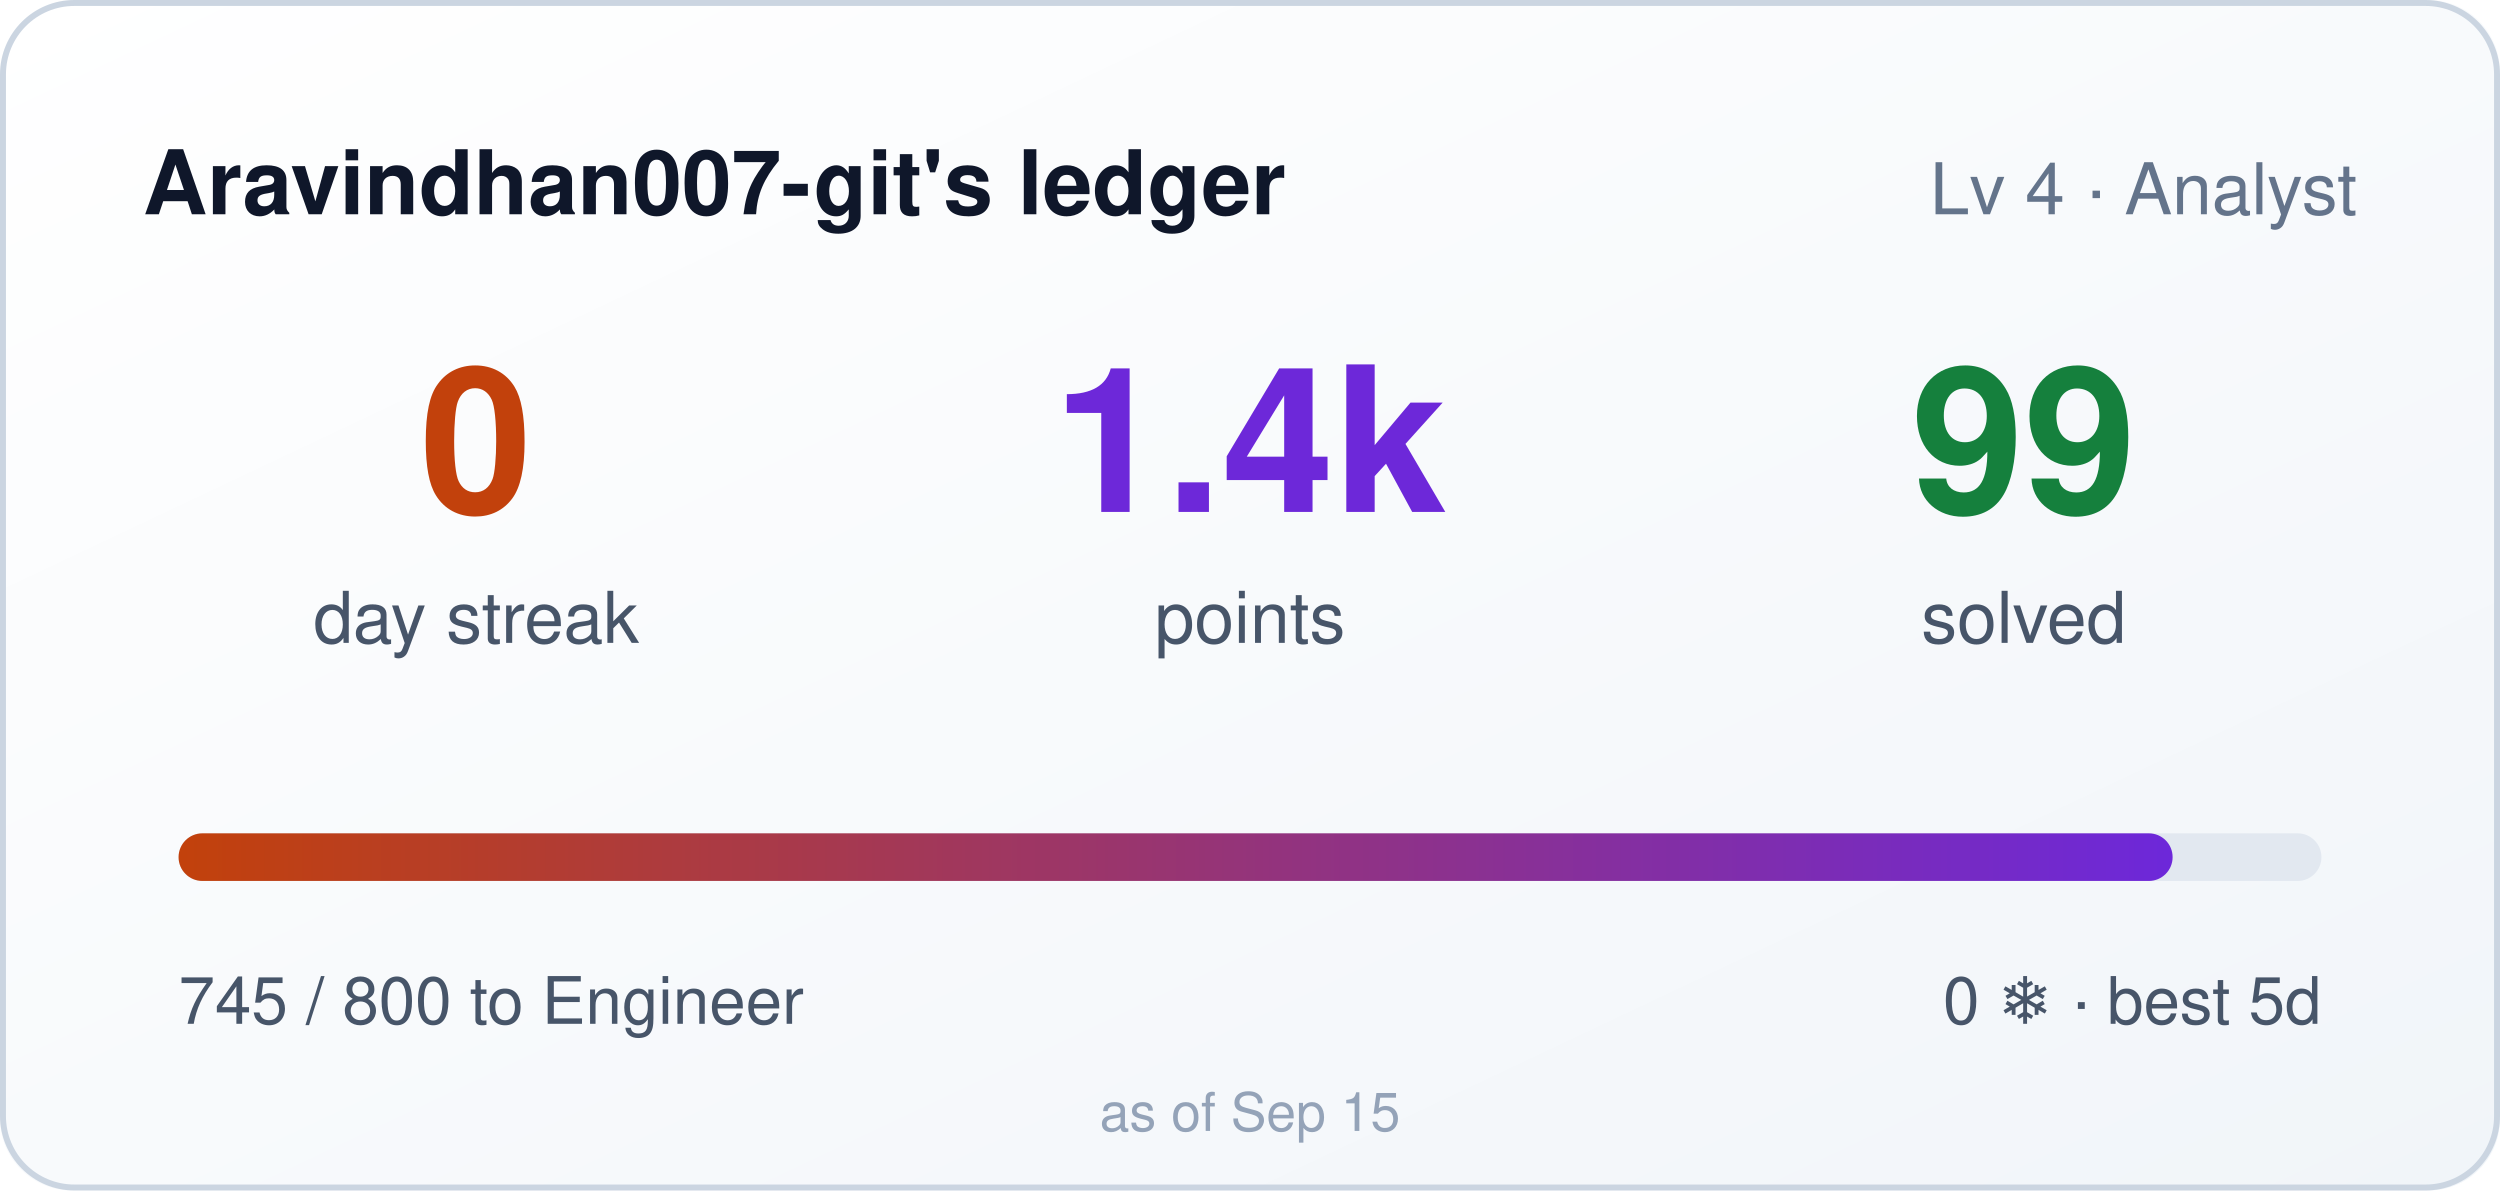
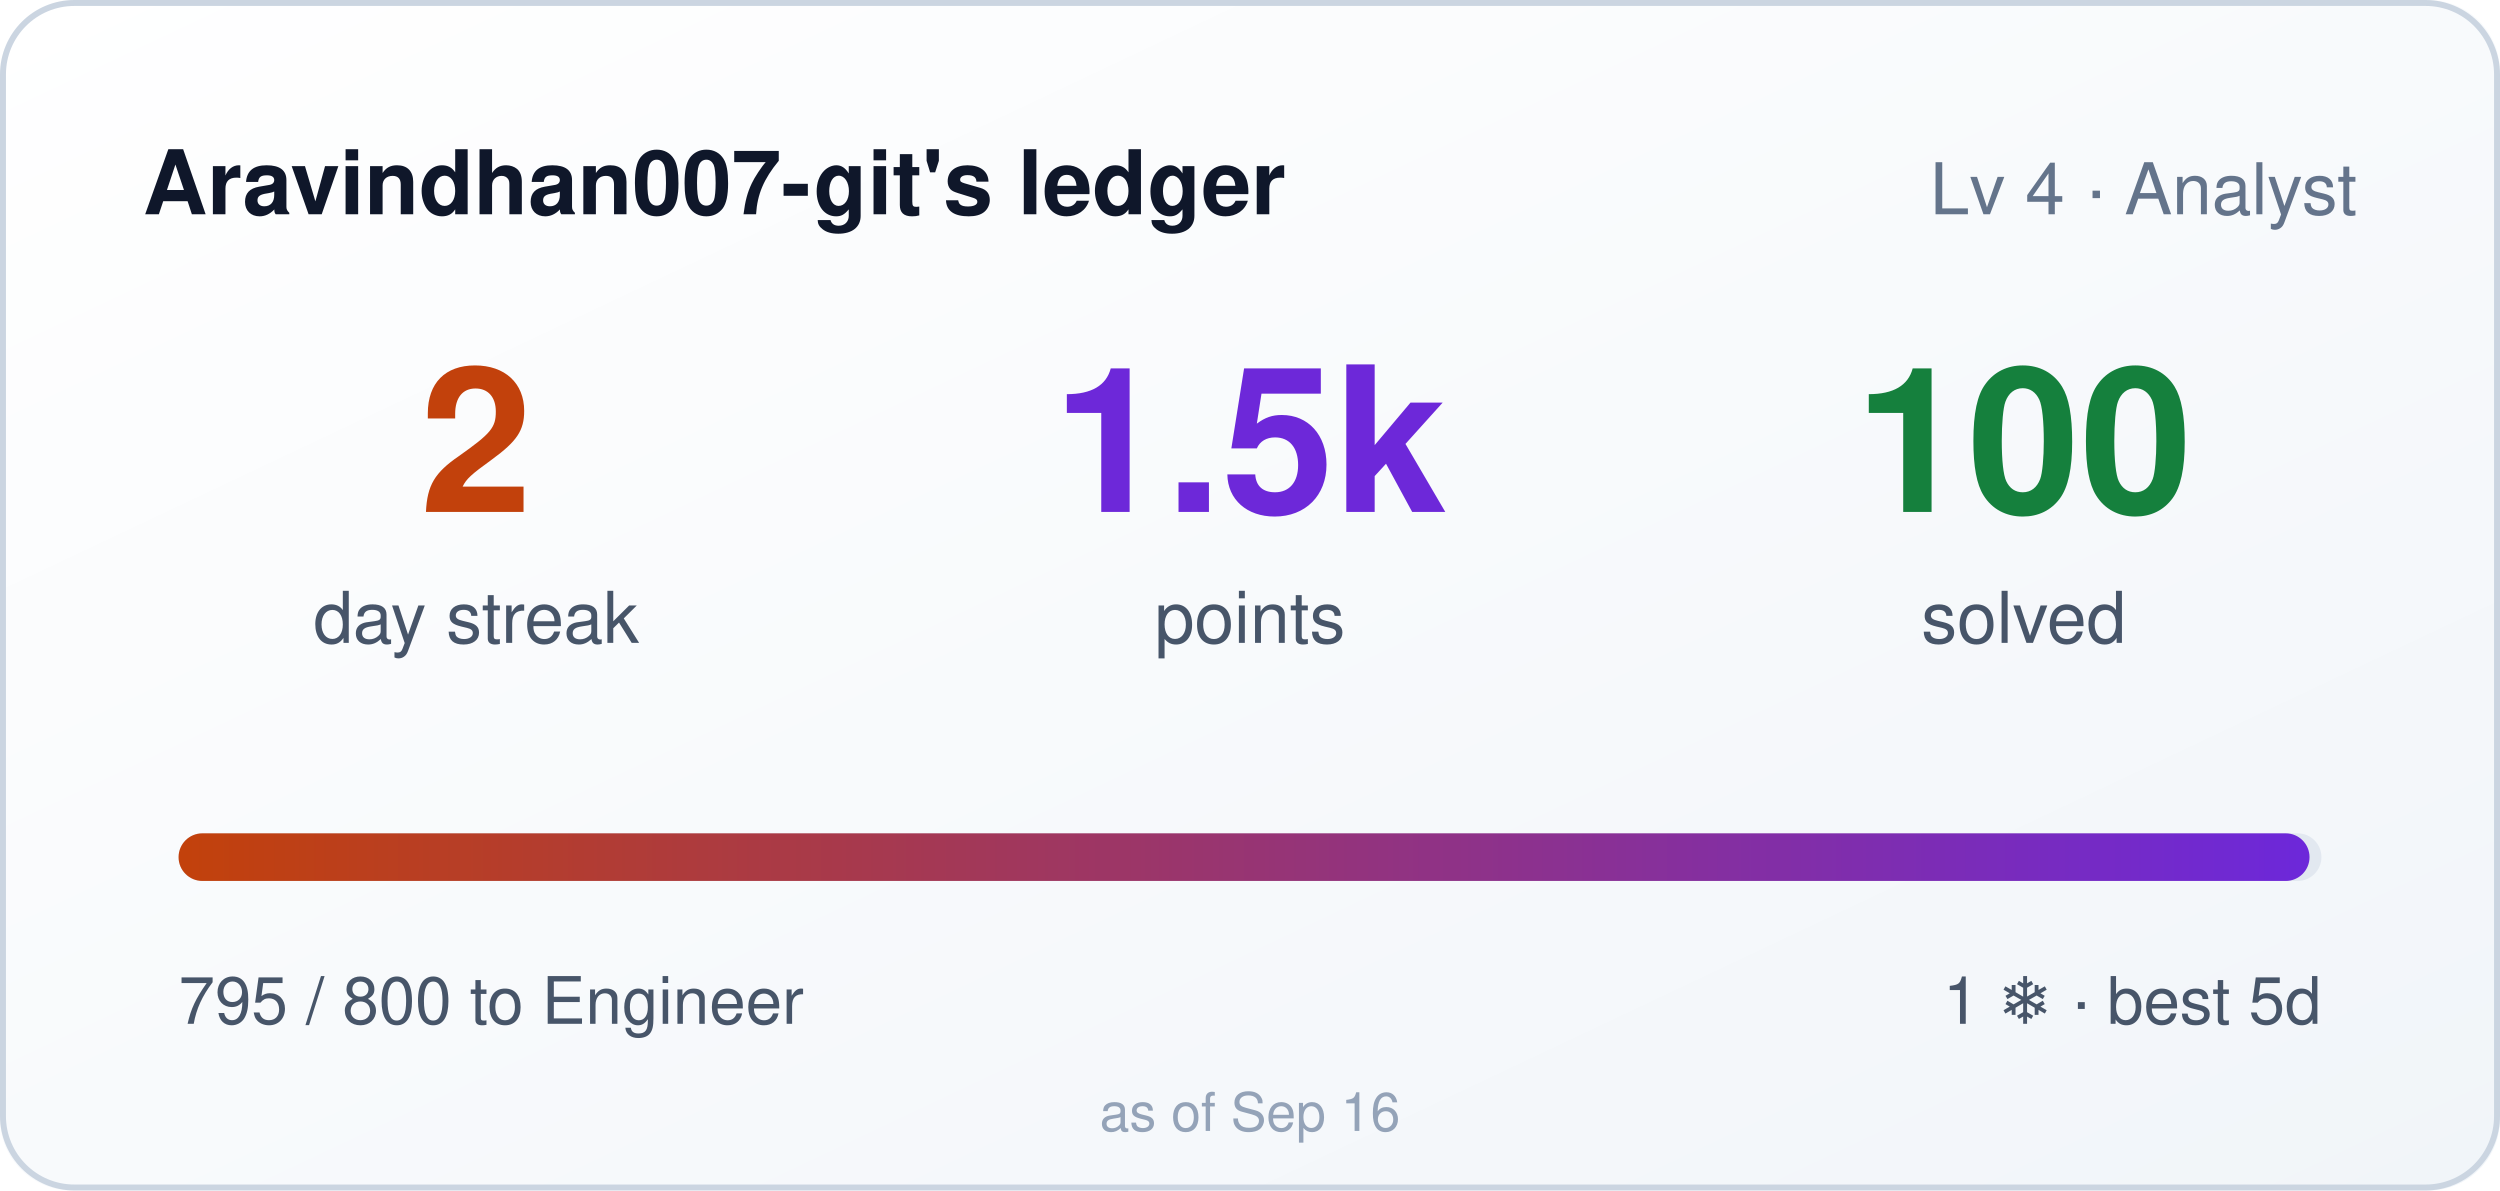
- <svg xmlns="http://www.w3.org/2000/svg" width="420" height="200" role="img" aria-label="Aravindhan007-git's ledger: 0 day streak, 1445 points">
+ <svg xmlns="http://www.w3.org/2000/svg" width="420" height="200" role="img" aria-label="Aravindhan007-git's ledger: 2 day streak, 1495 points">
  <style>
    .bar,.n{transform-box:fill-box}
    .bar{transform-origin:left center}
    @media (prefers-reduced-motion: no-preference){
      .bar{animation:cl-grow .9s cubic-bezier(.22,1,.36,1) both}
      .n{animation:cl-rise .5s ease-out both}
      .n2{animation-delay:.08s}
      .n3{animation-delay:.16s}
    }
    @keyframes cl-grow{from{transform:scaleX(0)}to{transform:scaleX(1)}}
    @keyframes cl-rise{from{opacity:0;transform:translateY(6px)}to{opacity:1;transform:none}}
  </style>
  <defs>
    <linearGradient id="bg" x1="0" y1="0" x2="1" y2="1">
      <stop offset="0" stop-color="#ffffff" />
      <stop offset="1" stop-color="#f1f5f9" />
    </linearGradient>
    <linearGradient id="bar" x1="0" y1="0" x2="1" y2="0">
      <stop offset="0" stop-color="#c2410c" />
      <stop offset="1" stop-color="#6d28d9" />
    </linearGradient>
  </defs>
  <rect width="420" height="200" rx="12" fill="url(#bg)" />
  <rect x="0.5" y="0.5" width="419" height="199" rx="12" fill="none" stroke="#cbd5e1" />
  <text x="24" y="36" fill="#0f172a" font-size="15" font-weight="600" font-family="Segoe UI,Helvetica,Arial,sans-serif">Aravindhan007-git's ledger</text>
  <text x="396" y="36" fill="#64748b" font-size="12" text-anchor="end" font-family="Segoe UI,Helvetica,Arial,sans-serif">Lv 4 · Analyst</text>
  <g font-family="Segoe UI,Helvetica,Arial,sans-serif">
-     <text class="n n1" x="80" y="86" fill="#c2410c" font-size="34" font-weight="700" text-anchor="middle">0</text>
+     <text class="n n1" x="80" y="86" fill="#c2410c" font-size="34" font-weight="700" text-anchor="middle">2</text>
    <text x="80" y="108" fill="#475569" font-size="12" text-anchor="middle">day streak</text>
-     <text class="n n2" x="210" y="86" fill="#6d28d9" font-size="34" font-weight="700" text-anchor="middle">1.4k</text>
+     <text class="n n2" x="210" y="86" fill="#6d28d9" font-size="34" font-weight="700" text-anchor="middle">1.5k</text>
    <text x="210" y="108" fill="#475569" font-size="12" text-anchor="middle">points</text>
-     <text class="n n3" x="340" y="86" fill="#15803d" font-size="34" font-weight="700" text-anchor="middle">99</text>
+     <text class="n n3" x="340" y="86" fill="#15803d" font-size="34" font-weight="700" text-anchor="middle">100</text>
    <text x="340" y="108" fill="#475569" font-size="12" text-anchor="middle">solved</text>
  </g>
  <rect x="30" y="140" width="360" height="8" rx="4" fill="#e2e8f0" />
-   <rect class="bar" x="30" y="140" width="335" height="8" rx="4" fill="url(#bar)" />
-   <text x="30" y="172" fill="#475569" font-size="11" font-family="Segoe UI,Helvetica,Arial,sans-serif">745 / 800 to Engineer</text>
-   <text x="390" y="172" fill="#475569" font-size="11" text-anchor="end" font-family="Segoe UI,Helvetica,Arial,sans-serif">0 ❄ · best 5d</text>
-   <text x="210" y="190" fill="#94a3b8" font-size="9" text-anchor="middle" font-family="Segoe UI,Helvetica,Arial,sans-serif">as of Sep 15</text>
+   <rect class="bar" x="30" y="140" width="358" height="8" rx="4" fill="url(#bar)" />
+   <text x="30" y="172" fill="#475569" font-size="11" font-family="Segoe UI,Helvetica,Arial,sans-serif">795 / 800 to Engineer</text>
+   <text x="390" y="172" fill="#475569" font-size="11" text-anchor="end" font-family="Segoe UI,Helvetica,Arial,sans-serif">1 ❄ · best 5d</text>
+   <text x="210" y="190" fill="#94a3b8" font-size="9" text-anchor="middle" font-family="Segoe UI,Helvetica,Arial,sans-serif">as of Sep 16</text>
</svg>
